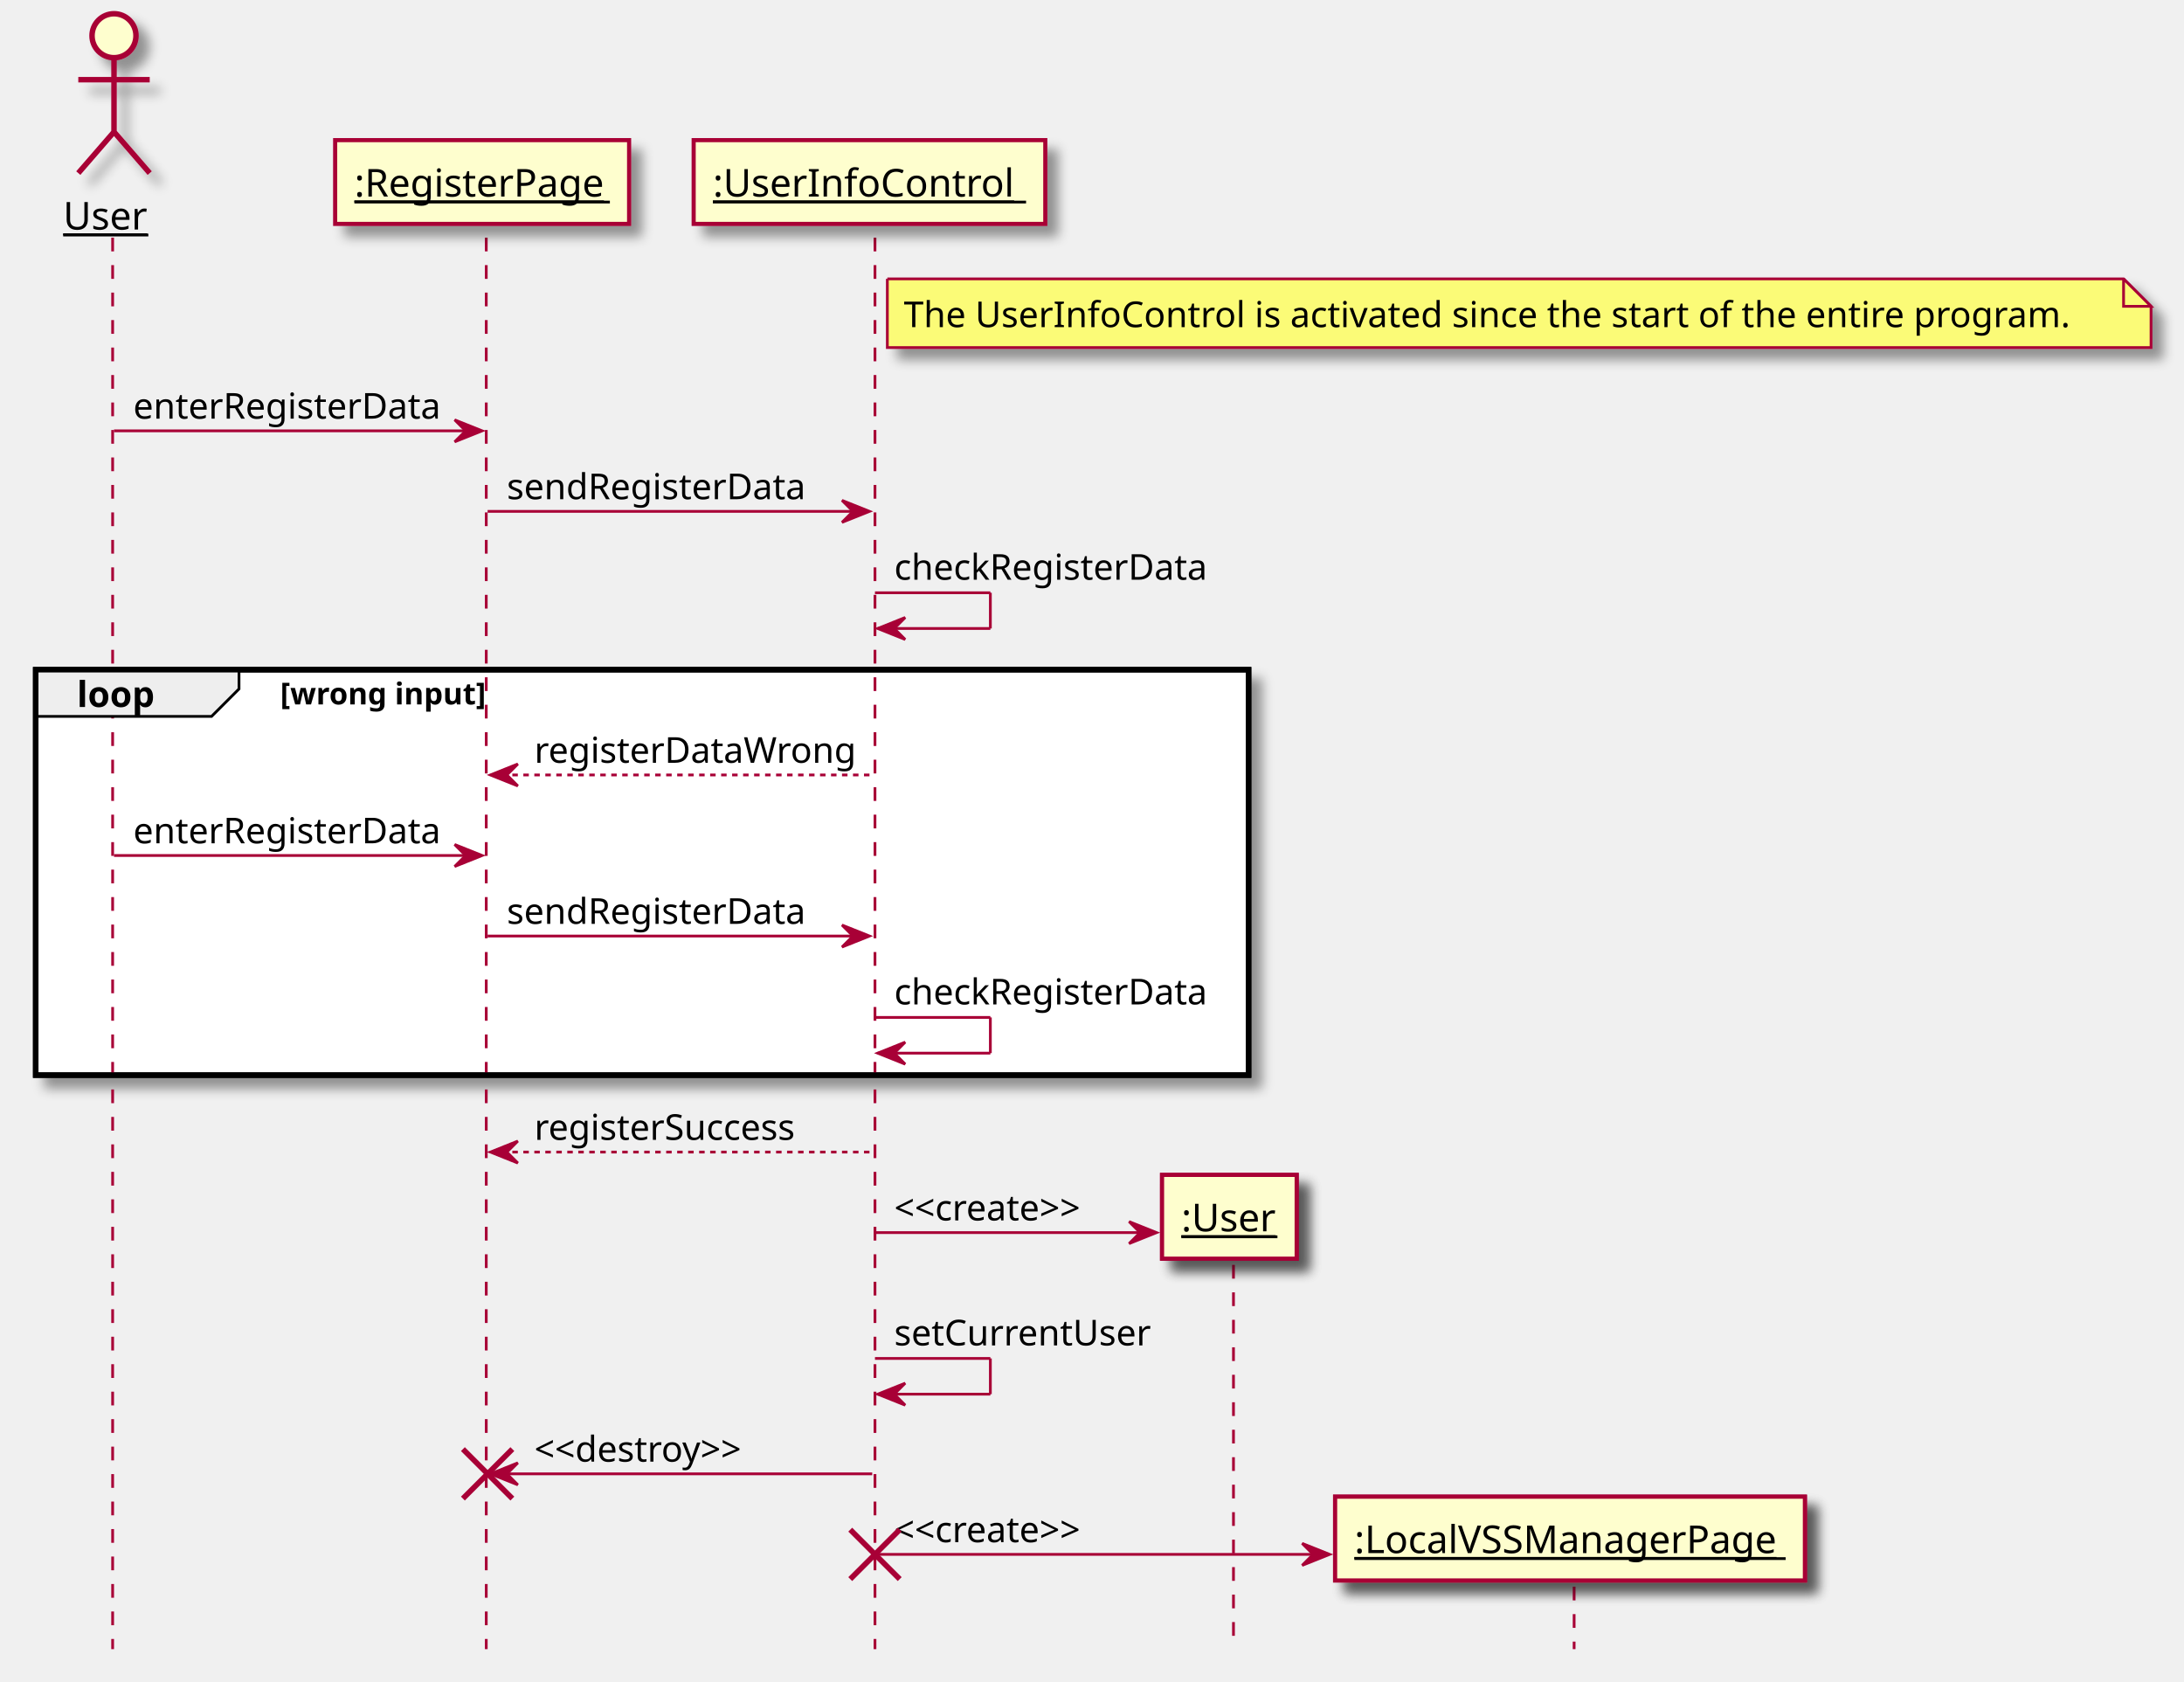
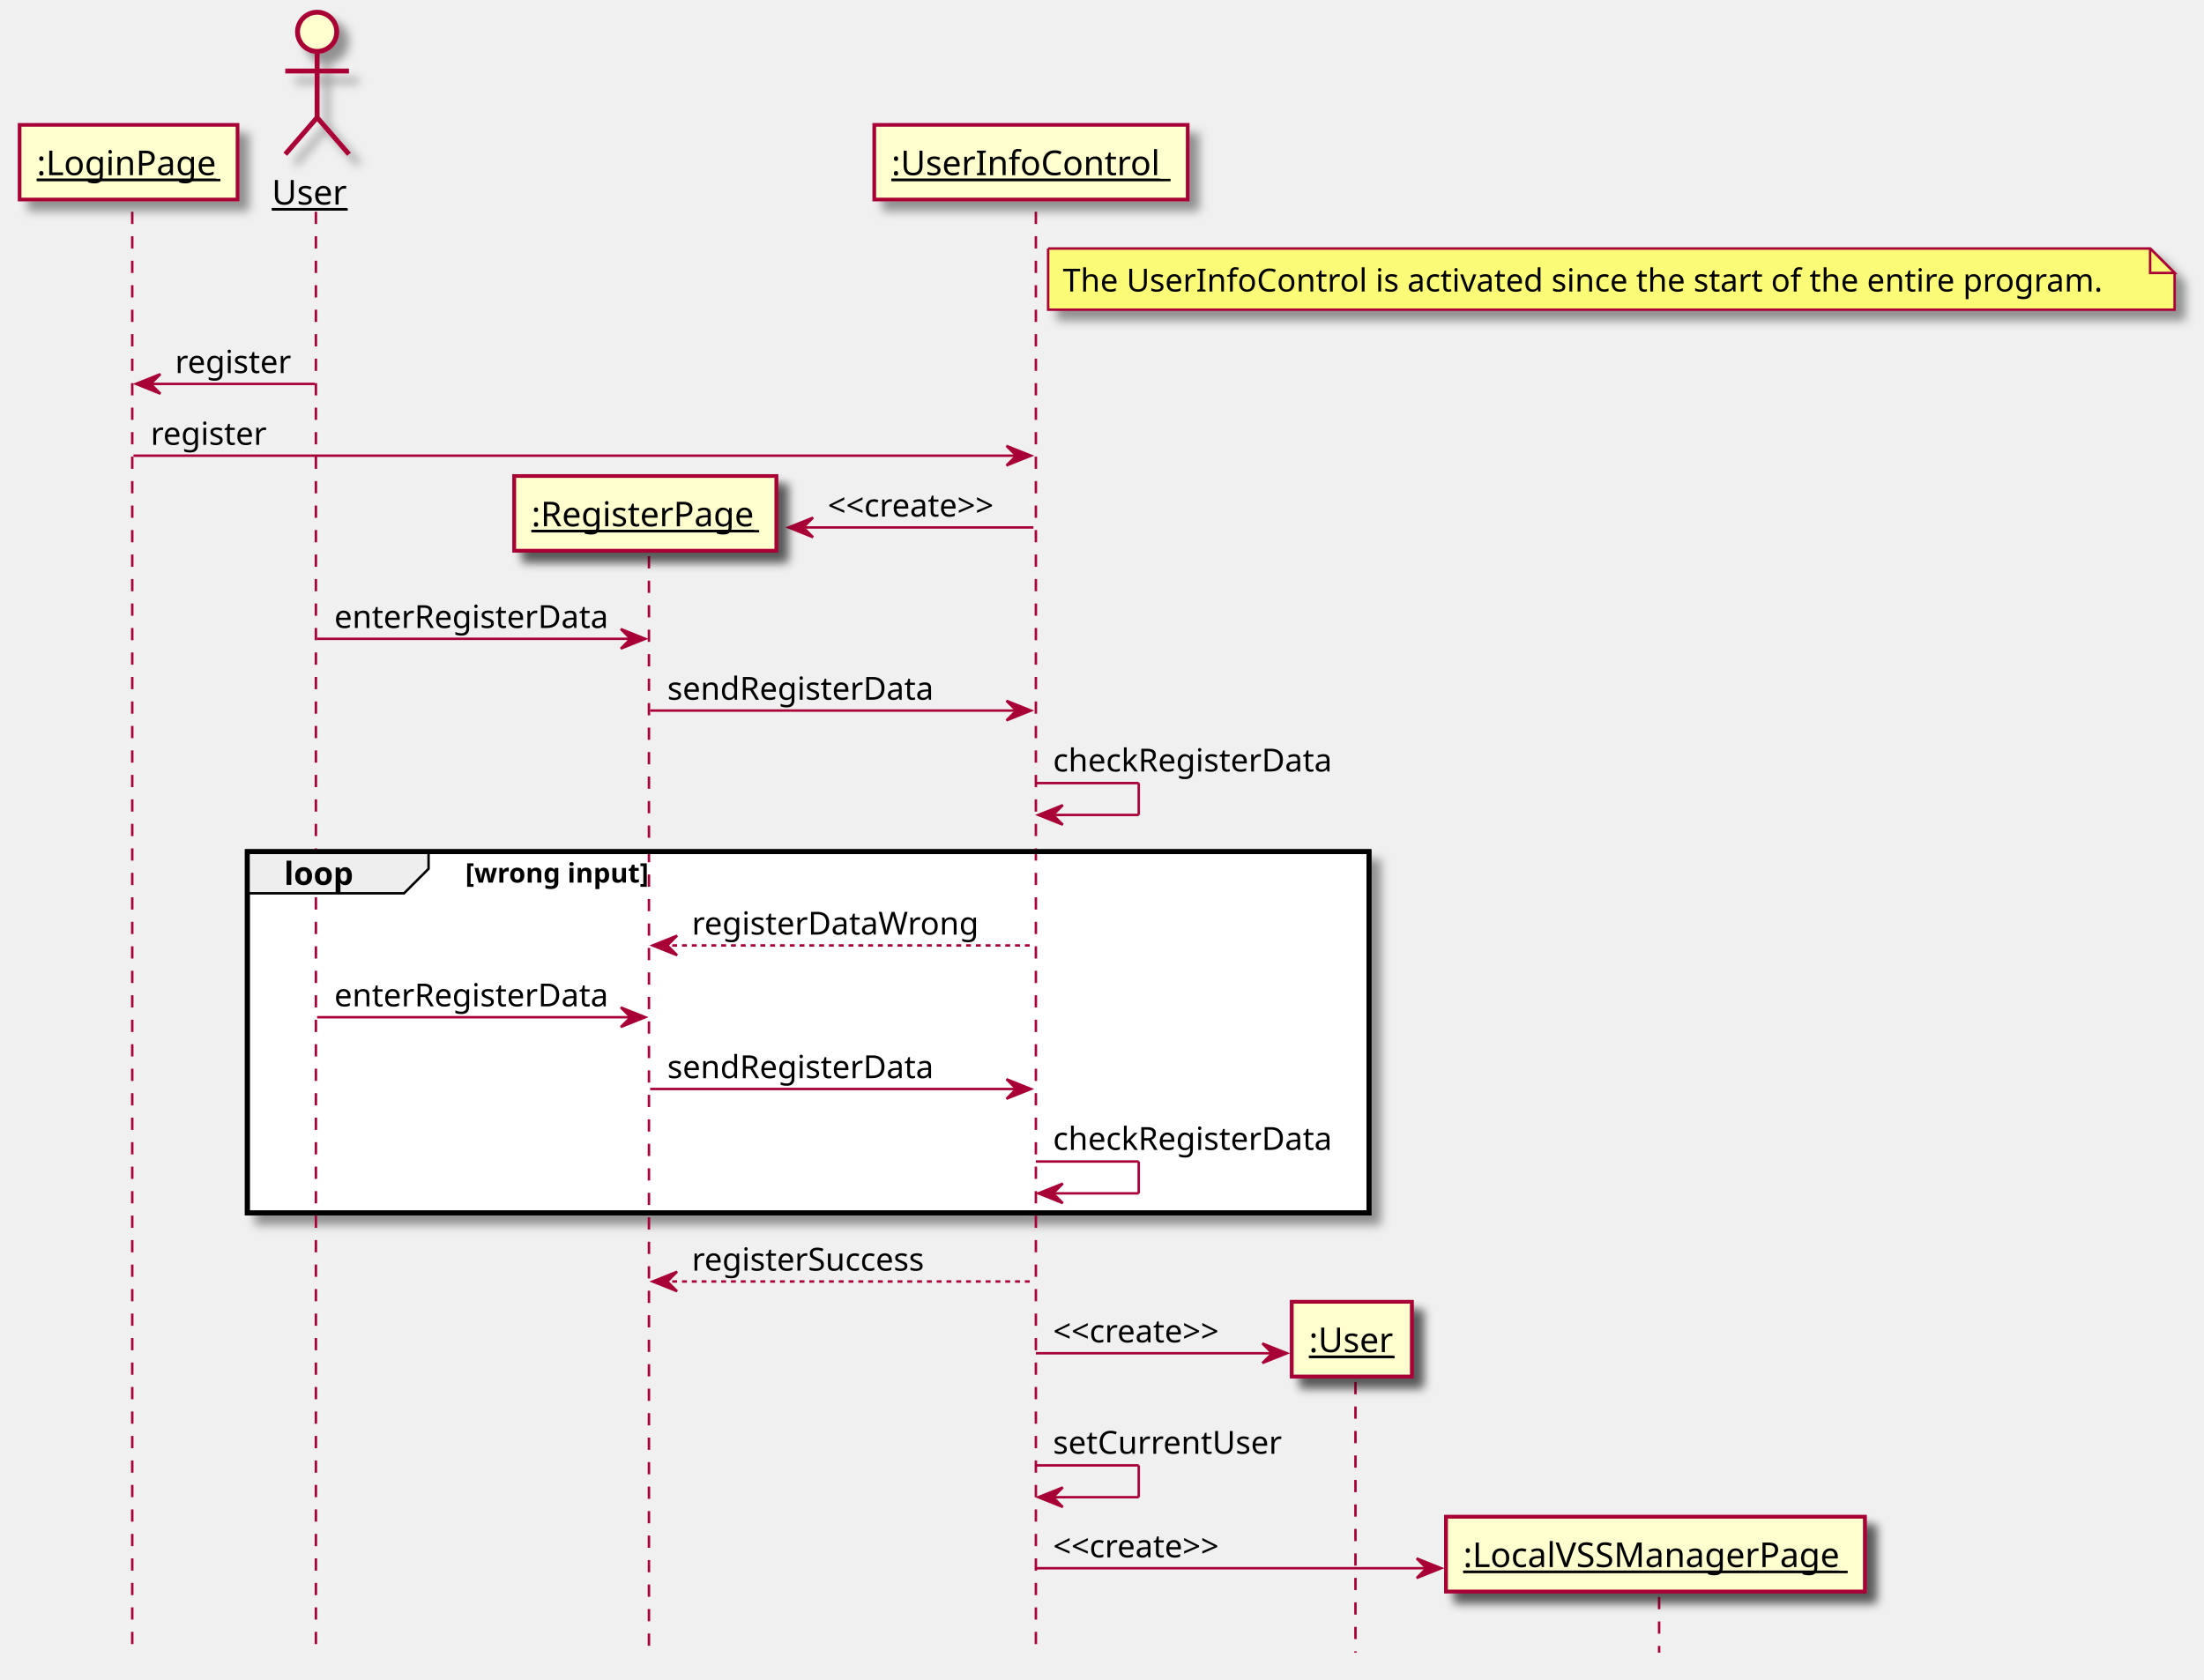
- <svg xmlns="http://www.w3.org/2000/svg" contentScriptType="application/ecmascript" contentStyleType="text/css" height="612px" preserveAspectRatio="none" style="width:795px;height:612px;" version="1.1" viewBox="0 0 795 612" width="795px" zoomAndPan="magnify">
+ <svg xmlns="http://www.w3.org/2000/svg" contentScriptType="application/ecmascript" contentStyleType="text/css" height="686px" preserveAspectRatio="none" style="width:900px;height:686px;" version="1.1" viewBox="0 0 900 686" width="900px" zoomAndPan="magnify">
  <defs>
-     <filter height="300%" id="f1ro2la55lw6bm" width="300%" x="-1" y="-1">
+     <filter height="300%" id="fvzz69rleq8h7" width="300%" x="-1" y="-1">
      <feGaussianBlur result="blurOut" stdDeviation="2.0" />
      <feColorMatrix in="blurOut" result="blurOut2" type="matrix" values="0 0 0 0 0 0 0 0 0 0 0 0 0 0 0 0 0 0 .4 0" />
      <feOffset dx="4.0" dy="4.0" in="blurOut2" result="blurOut3" />
      <feBlend in="SourceGraphic" in2="blurOut3" mode="normal" />
    </filter>
  </defs>
  <g>
-     <rect fill="#FFFFFF" filter="url(#f1ro2la55lw6bm)" height="147.553" style="stroke: #000000; stroke-width: 2.0;" width="441.5" x="13" y="243.731" />
-     <rect fill="#FEFECE" filter="url(#f1ro2la55lw6bm)" height="30.488" style="stroke: #A80036; stroke-width: 1.5;" width="49" x="423" y="427.594" />
-     <text fill="#000000" font-family="sans-serif" font-size="14" lengthAdjust="spacingAndGlyphs" text-decoration="underline" textLength="35" x="430" y="448.129">:User</text>
-     <line style="stroke: #000000; stroke-width: 1.0;" x1="430" x2="465" y1="450.129" y2="450.129" />
-     <rect fill="#FEFECE" filter="url(#f1ro2la55lw6bm)" height="30.488" style="stroke: #A80036; stroke-width: 1.5;" width="171" x="486" y="544.703" />
-     <text fill="#000000" font-family="sans-serif" font-size="14" lengthAdjust="spacingAndGlyphs" text-decoration="underline" textLength="157" x="493" y="565.238">:LocalVSSManagerPage</text>
-     <line style="stroke: #000000; stroke-width: 1.0;" x1="493" x2="650" y1="567.238" y2="567.238" />
-     <line style="stroke: #A80036; stroke-width: 1.0; stroke-dasharray: 5.0,5.0;" x1="41" x2="41" y1="86.488" y2="600.191" />
-     <line style="stroke: #A80036; stroke-width: 1.0; stroke-dasharray: 5.0,5.0;" x1="177" x2="177" y1="86.488" y2="600.191" />
-     <line style="stroke: #A80036; stroke-width: 1.0; stroke-dasharray: 5.0,5.0;" x1="318.5" x2="318.5" y1="86.488" y2="600.191" />
-     <line style="stroke: #A80036; stroke-width: 1.0; stroke-dasharray: 5.0,5.0;" x1="449" x2="449" y1="460.338" y2="600.191" />
-     <line style="stroke: #A80036; stroke-width: 1.0; stroke-dasharray: 5.0,5.0;" x1="573" x2="573" y1="577.447" y2="600.191" />
-     <text fill="#000000" font-family="sans-serif" font-size="14" lengthAdjust="spacingAndGlyphs" text-decoration="underline" textLength="31" x="23" y="83.535">User</text>
-     <line style="stroke: #000000; stroke-width: 1.0;" x1="23" x2="54" y1="85.535" y2="85.535" />
-     <ellipse cx="41.5" cy="13" fill="#FEFECE" filter="url(#f1ro2la55lw6bm)" rx="8" ry="8" style="stroke: #A80036; stroke-width: 2.0;" />
-     <path d="M41.5,21 L41.5,48 M28.5,29 L54.5,29 M41.5,48 L28.5,63 M41.5,48 L54.5,63 " fill="none" filter="url(#f1ro2la55lw6bm)" style="stroke: #A80036; stroke-width: 2.0;" />
-     <rect fill="#FEFECE" filter="url(#f1ro2la55lw6bm)" height="30.488" style="stroke: #A80036; stroke-width: 1.5;" width="107" x="122" y="51" />
-     <text fill="#000000" font-family="sans-serif" font-size="14" lengthAdjust="spacingAndGlyphs" text-decoration="underline" textLength="93" x="129" y="71.535">:RegisterPage</text>
-     <line style="stroke: #000000; stroke-width: 1.0;" x1="129" x2="222" y1="73.535" y2="73.535" />
-     <rect fill="#FEFECE" filter="url(#f1ro2la55lw6bm)" height="30.488" style="stroke: #A80036; stroke-width: 1.5;" width="128" x="252.5" y="51" />
-     <text fill="#000000" font-family="sans-serif" font-size="14" lengthAdjust="spacingAndGlyphs" text-decoration="underline" textLength="114" x="259.5" y="71.535">:UserInfoControl</text>
-     <line style="stroke: #000000; stroke-width: 1.0;" x1="259.5" x2="373.5" y1="73.535" y2="73.535" />
-     <path d="M323,101.488 L323,126.488 L783,126.488 L783,111.488 L773,101.488 L323,101.488 " fill="#FBFB77" filter="url(#f1ro2la55lw6bm)" style="stroke: #A80036; stroke-width: 1.0;" />
-     <path d="M773,101.488 L773,111.488 L783,111.488 L773,101.488 " fill="#FBFB77" style="stroke: #A80036; stroke-width: 1.0;" />
-     <text fill="#000000" font-family="sans-serif" font-size="13" lengthAdjust="spacingAndGlyphs" textLength="439" x="329" y="119.057">The UserInfoControl is activated since the start of the entire program.</text>
-     <polygon fill="#A80036" points="165.5,152.799,175.5,156.799,165.5,160.799,169.5,156.799" style="stroke: #A80036; stroke-width: 1.0;" />
-     <line style="stroke: #A80036; stroke-width: 1.0;" x1="41.5" x2="171.5" y1="156.799" y2="156.799" />
-     <text fill="#000000" font-family="sans-serif" font-size="13" lengthAdjust="spacingAndGlyphs" textLength="112" x="48.5" y="152.367">enterRegisterData</text>
-     <polygon fill="#A80036" points="306.5,182.109,316.5,186.109,306.5,190.109,310.5,186.109" style="stroke: #A80036; stroke-width: 1.0;" />
-     <line style="stroke: #A80036; stroke-width: 1.0;" x1="177.5" x2="312.5" y1="186.109" y2="186.109" />
-     <text fill="#000000" font-family="sans-serif" font-size="13" lengthAdjust="spacingAndGlyphs" textLength="110" x="184.5" y="181.678">sendRegisterData</text>
-     <line style="stroke: #A80036; stroke-width: 1.0;" x1="318.5" x2="360.5" y1="215.731" y2="215.731" />
-     <line style="stroke: #A80036; stroke-width: 1.0;" x1="360.5" x2="360.5" y1="215.731" y2="228.731" />
-     <line style="stroke: #A80036; stroke-width: 1.0;" x1="319.5" x2="360.5" y1="228.731" y2="228.731" />
-     <polygon fill="#A80036" points="329.5,224.731,319.5,228.731,329.5,232.731,325.5,228.731" style="stroke: #A80036; stroke-width: 1.0;" />
-     <text fill="#000000" font-family="sans-serif" font-size="13" lengthAdjust="spacingAndGlyphs" textLength="117" x="325.5" y="210.988">checkRegisterData</text>
-     <path d="M13,243.731 L87,243.731 L87,250.731 L77,260.731 L13,260.731 L13,243.731 " fill="#EEEEEE" style="stroke: #000000; stroke-width: 1.0;" />
-     <rect fill="none" height="147.553" style="stroke: #000000; stroke-width: 2.0;" width="441.5" x="13" y="243.731" />
-     <text fill="#000000" font-family="sans-serif" font-size="13" font-weight="bold" lengthAdjust="spacingAndGlyphs" textLength="29" x="28" y="257.299">loop</text>
-     <text fill="#000000" font-family="sans-serif" font-size="11" font-weight="bold" lengthAdjust="spacingAndGlyphs" textLength="76" x="102" y="256.365">[wrong input]</text>
-     <polygon fill="#A80036" points="188.5,278.041,178.5,282.041,188.5,286.041,184.5,282.041" style="stroke: #A80036; stroke-width: 1.0;" />
-     <line style="stroke: #A80036; stroke-width: 1.0; stroke-dasharray: 2.0,2.0;" x1="182.5" x2="317.5" y1="282.041" y2="282.041" />
-     <text fill="#000000" font-family="sans-serif" font-size="13" lengthAdjust="spacingAndGlyphs" textLength="117" x="194.5" y="277.609">registerDataWrong</text>
-     <polygon fill="#A80036" points="165.5,307.352,175.5,311.352,165.5,315.352,169.5,311.352" style="stroke: #A80036; stroke-width: 1.0;" />
-     <line style="stroke: #A80036; stroke-width: 1.0;" x1="41.5" x2="171.5" y1="311.352" y2="311.352" />
-     <text fill="#000000" font-family="sans-serif" font-size="13" lengthAdjust="spacingAndGlyphs" textLength="112" x="48.5" y="306.92">enterRegisterData</text>
-     <polygon fill="#A80036" points="306.5,336.662,316.5,340.662,306.5,344.662,310.5,340.662" style="stroke: #A80036; stroke-width: 1.0;" />
-     <line style="stroke: #A80036; stroke-width: 1.0;" x1="177.5" x2="312.5" y1="340.662" y2="340.662" />
-     <text fill="#000000" font-family="sans-serif" font-size="13" lengthAdjust="spacingAndGlyphs" textLength="110" x="184.5" y="336.231">sendRegisterData</text>
-     <line style="stroke: #A80036; stroke-width: 1.0;" x1="318.5" x2="360.5" y1="370.283" y2="370.283" />
-     <line style="stroke: #A80036; stroke-width: 1.0;" x1="360.5" x2="360.5" y1="370.283" y2="383.283" />
-     <line style="stroke: #A80036; stroke-width: 1.0;" x1="319.5" x2="360.5" y1="383.283" y2="383.283" />
-     <polygon fill="#A80036" points="329.5,379.283,319.5,383.283,329.5,387.283,325.5,383.283" style="stroke: #A80036; stroke-width: 1.0;" />
-     <text fill="#000000" font-family="sans-serif" font-size="13" lengthAdjust="spacingAndGlyphs" textLength="117" x="325.5" y="365.541">checkRegisterData</text>
-     <polygon fill="#A80036" points="188.5,415.283,178.5,419.283,188.5,423.283,184.5,419.283" style="stroke: #A80036; stroke-width: 1.0;" />
-     <line style="stroke: #A80036; stroke-width: 1.0; stroke-dasharray: 2.0,2.0;" x1="182.5" x2="317.5" y1="419.283" y2="419.283" />
-     <text fill="#000000" font-family="sans-serif" font-size="13" lengthAdjust="spacingAndGlyphs" textLength="98" x="194.5" y="414.852">registerSuccess</text>
-     <polygon fill="#A80036" points="411,444.594,421,448.594,411,452.594,415,448.594" style="stroke: #A80036; stroke-width: 1.0;" />
-     <line style="stroke: #A80036; stroke-width: 1.0;" x1="318.5" x2="417" y1="448.594" y2="448.594" />
-     <text fill="#000000" font-family="sans-serif" font-size="13" lengthAdjust="spacingAndGlyphs" textLength="78" x="325.5" y="444.162">&lt;&lt;create&gt;&gt;</text>
-     <rect fill="#FEFECE" filter="url(#f1ro2la55lw6bm)" height="30.488" style="stroke: #A80036; stroke-width: 1.5;" width="49" x="423" y="427.594" />
-     <text fill="#000000" font-family="sans-serif" font-size="14" lengthAdjust="spacingAndGlyphs" text-decoration="underline" textLength="35" x="430" y="448.129">:User</text>
-     <line style="stroke: #000000; stroke-width: 1.0;" x1="430" x2="465" y1="450.129" y2="450.129" />
-     <line style="stroke: #A80036; stroke-width: 1.0;" x1="318.5" x2="360.5" y1="494.393" y2="494.393" />
-     <line style="stroke: #A80036; stroke-width: 1.0;" x1="360.5" x2="360.5" y1="494.393" y2="507.393" />
-     <line style="stroke: #A80036; stroke-width: 1.0;" x1="319.5" x2="360.5" y1="507.393" y2="507.393" />
-     <polygon fill="#A80036" points="329.5,503.393,319.5,507.393,329.5,511.393,325.5,507.393" style="stroke: #A80036; stroke-width: 1.0;" />
-     <text fill="#000000" font-family="sans-serif" font-size="13" lengthAdjust="spacingAndGlyphs" textLength="94" x="325.5" y="489.65">setCurrentUser</text>
-     <polygon fill="#A80036" points="188.5,532.393,178.5,536.393,188.5,540.393,184.5,536.393" style="stroke: #A80036; stroke-width: 1.0;" />
-     <line style="stroke: #A80036; stroke-width: 1.0;" x1="182.5" x2="317.5" y1="536.393" y2="536.393" />
-     <text fill="#000000" font-family="sans-serif" font-size="13" lengthAdjust="spacingAndGlyphs" textLength="87" x="194.5" y="531.961">&lt;&lt;destroy&gt;&gt;</text>
-     <line style="stroke: #A80036; stroke-width: 2.0;" x1="168.5" x2="186.5" y1="527.393" y2="545.393" />
-     <line style="stroke: #A80036; stroke-width: 2.0;" x1="168.5" x2="186.5" y1="545.393" y2="527.393" />
-     <polygon fill="#A80036" points="474,561.703,484,565.703,474,569.703,478,565.703" style="stroke: #A80036; stroke-width: 1.0;" />
-     <line style="stroke: #A80036; stroke-width: 1.0;" x1="318.5" x2="480" y1="565.703" y2="565.703" />
-     <text fill="#000000" font-family="sans-serif" font-size="13" lengthAdjust="spacingAndGlyphs" textLength="78" x="325.5" y="561.271">&lt;&lt;create&gt;&gt;</text>
-     <rect fill="#FEFECE" filter="url(#f1ro2la55lw6bm)" height="30.488" style="stroke: #A80036; stroke-width: 1.5;" width="171" x="486" y="544.703" />
-     <text fill="#000000" font-family="sans-serif" font-size="14" lengthAdjust="spacingAndGlyphs" text-decoration="underline" textLength="157" x="493" y="565.238">:LocalVSSManagerPage</text>
-     <line style="stroke: #000000; stroke-width: 1.0;" x1="493" x2="650" y1="567.238" y2="567.238" />
-     <line style="stroke: #A80036; stroke-width: 2.0;" x1="309.5" x2="327.5" y1="556.703" y2="574.703" />
-     <line style="stroke: #A80036; stroke-width: 2.0;" x1="309.5" x2="327.5" y1="574.703" y2="556.703" />
+     <rect fill="#FEFECE" filter="url(#fvzz69rleq8h7)" height="30.488" style="stroke: #A80036; stroke-width: 1.5;" width="107" x="210" y="194.42" />
+     <text fill="#000000" font-family="sans-serif" font-size="14" lengthAdjust="spacingAndGlyphs" text-decoration="underline" textLength="93" x="217" y="214.955">:RegisterPage</text>
+     <line style="stroke: #000000; stroke-width: 1.0;" x1="217" x2="310" y1="216.955" y2="216.955" />
+     <rect fill="#FFFFFF" filter="url(#fvzz69rleq8h7)" height="147.553" style="stroke: #000000; stroke-width: 2.0;" width="458" x="101" y="347.84" />
+     <rect fill="#FEFECE" filter="url(#fvzz69rleq8h7)" height="30.488" style="stroke: #A80036; stroke-width: 1.5;" width="49" x="527.5" y="531.703" />
+     <text fill="#000000" font-family="sans-serif" font-size="14" lengthAdjust="spacingAndGlyphs" text-decoration="underline" textLength="35" x="534.5" y="552.238">:User</text>
+     <line style="stroke: #000000; stroke-width: 1.0;" x1="534.5" x2="569.5" y1="554.238" y2="554.238" />
+     <rect fill="#FEFECE" filter="url(#fvzz69rleq8h7)" height="30.488" style="stroke: #A80036; stroke-width: 1.5;" width="171" x="590.5" y="619.502" />
+     <text fill="#000000" font-family="sans-serif" font-size="14" lengthAdjust="spacingAndGlyphs" text-decoration="underline" textLength="157" x="597.5" y="640.037">:LocalVSSManagerPage</text>
+     <line style="stroke: #000000; stroke-width: 1.0;" x1="597.5" x2="754.5" y1="642.037" y2="642.037" />
+     <line style="stroke: #A80036; stroke-width: 1.0; stroke-dasharray: 5.0,5.0;" x1="54" x2="54" y1="86.488" y2="674.99" />
+     <line style="stroke: #A80036; stroke-width: 1.0; stroke-dasharray: 5.0,5.0;" x1="129" x2="129" y1="86.488" y2="674.99" />
+     <line style="stroke: #A80036; stroke-width: 1.0; stroke-dasharray: 5.0,5.0;" x1="265" x2="265" y1="227.164" y2="674.99" />
+     <line style="stroke: #A80036; stroke-width: 1.0; stroke-dasharray: 5.0,5.0;" x1="423" x2="423" y1="86.488" y2="674.99" />
+     <line style="stroke: #A80036; stroke-width: 1.0; stroke-dasharray: 5.0,5.0;" x1="553.5" x2="553.5" y1="564.447" y2="674.99" />
+     <line style="stroke: #A80036; stroke-width: 1.0; stroke-dasharray: 5.0,5.0;" x1="677.5" x2="677.5" y1="652.246" y2="674.99" />
+     <rect fill="#FEFECE" filter="url(#fvzz69rleq8h7)" height="30.488" style="stroke: #A80036; stroke-width: 1.5;" width="89" x="8" y="51" />
+     <text fill="#000000" font-family="sans-serif" font-size="14" lengthAdjust="spacingAndGlyphs" text-decoration="underline" textLength="75" x="15" y="71.535">:LoginPage</text>
+     <line style="stroke: #000000; stroke-width: 1.0;" x1="15" x2="90" y1="73.535" y2="73.535" />
+     <text fill="#000000" font-family="sans-serif" font-size="14" lengthAdjust="spacingAndGlyphs" text-decoration="underline" textLength="31" x="111" y="83.535">User</text>
+     <line style="stroke: #000000; stroke-width: 1.0;" x1="111" x2="142" y1="85.535" y2="85.535" />
+     <ellipse cx="129.5" cy="13" fill="#FEFECE" filter="url(#fvzz69rleq8h7)" rx="8" ry="8" style="stroke: #A80036; stroke-width: 2.0;" />
+     <path d="M129.5,21 L129.5,48 M116.5,29 L142.5,29 M129.5,48 L116.5,63 M129.5,48 L142.5,63 " fill="none" filter="url(#fvzz69rleq8h7)" style="stroke: #A80036; stroke-width: 2.0;" />
+     <rect fill="#FEFECE" filter="url(#fvzz69rleq8h7)" height="30.488" style="stroke: #A80036; stroke-width: 1.5;" width="128" x="357" y="51" />
+     <text fill="#000000" font-family="sans-serif" font-size="14" lengthAdjust="spacingAndGlyphs" text-decoration="underline" textLength="114" x="364" y="71.535">:UserInfoControl</text>
+     <line style="stroke: #000000; stroke-width: 1.0;" x1="364" x2="478" y1="73.535" y2="73.535" />
+     <path d="M428,101.488 L428,126.488 L888,126.488 L888,111.488 L878,101.488 L428,101.488 " fill="#FBFB77" filter="url(#fvzz69rleq8h7)" style="stroke: #A80036; stroke-width: 1.0;" />
+     <path d="M878,101.488 L878,111.488 L888,111.488 L878,101.488 " fill="#FBFB77" style="stroke: #A80036; stroke-width: 1.0;" />
+     <text fill="#000000" font-family="sans-serif" font-size="13" lengthAdjust="spacingAndGlyphs" textLength="439" x="434" y="119.057">The UserInfoControl is activated since the start of the entire program.</text>
+     <polygon fill="#A80036" points="65.5,152.799,55.5,156.799,65.5,160.799,61.5,156.799" style="stroke: #A80036; stroke-width: 1.0;" />
+     <line style="stroke: #A80036; stroke-width: 1.0;" x1="59.5" x2="128.5" y1="156.799" y2="156.799" />
+     <text fill="#000000" font-family="sans-serif" font-size="13" lengthAdjust="spacingAndGlyphs" textLength="48" x="71.5" y="152.367">register</text>
+     <polygon fill="#A80036" points="411,182.109,421,186.109,411,190.109,415,186.109" style="stroke: #A80036; stroke-width: 1.0;" />
+     <line style="stroke: #A80036; stroke-width: 1.0;" x1="54.5" x2="417" y1="186.109" y2="186.109" />
+     <text fill="#000000" font-family="sans-serif" font-size="13" lengthAdjust="spacingAndGlyphs" textLength="48" x="61.5" y="181.678">register</text>
+     <polygon fill="#A80036" points="332,211.42,322,215.42,332,219.42,328,215.42" style="stroke: #A80036; stroke-width: 1.0;" />
+     <line style="stroke: #A80036; stroke-width: 1.0;" x1="326" x2="422" y1="215.42" y2="215.42" />
+     <text fill="#000000" font-family="sans-serif" font-size="13" lengthAdjust="spacingAndGlyphs" textLength="78" x="338" y="210.988">&lt;&lt;create&gt;&gt;</text>
+     <rect fill="#FEFECE" filter="url(#fvzz69rleq8h7)" height="30.488" style="stroke: #A80036; stroke-width: 1.5;" width="107" x="210" y="194.42" />
+     <text fill="#000000" font-family="sans-serif" font-size="14" lengthAdjust="spacingAndGlyphs" text-decoration="underline" textLength="93" x="217" y="214.955">:RegisterPage</text>
+     <line style="stroke: #000000; stroke-width: 1.0;" x1="217" x2="310" y1="216.955" y2="216.955" />
+     <polygon fill="#A80036" points="253.5,256.908,263.5,260.908,253.5,264.908,257.5,260.908" style="stroke: #A80036; stroke-width: 1.0;" />
+     <line style="stroke: #A80036; stroke-width: 1.0;" x1="129.5" x2="259.5" y1="260.908" y2="260.908" />
+     <text fill="#000000" font-family="sans-serif" font-size="13" lengthAdjust="spacingAndGlyphs" textLength="112" x="136.5" y="256.477">enterRegisterData</text>
+     <polygon fill="#A80036" points="411,286.219,421,290.219,411,294.219,415,290.219" style="stroke: #A80036; stroke-width: 1.0;" />
+     <line style="stroke: #A80036; stroke-width: 1.0;" x1="265.5" x2="417" y1="290.219" y2="290.219" />
+     <text fill="#000000" font-family="sans-serif" font-size="13" lengthAdjust="spacingAndGlyphs" textLength="110" x="272.5" y="285.787">sendRegisterData</text>
+     <line style="stroke: #A80036; stroke-width: 1.0;" x1="423" x2="465" y1="319.84" y2="319.84" />
+     <line style="stroke: #A80036; stroke-width: 1.0;" x1="465" x2="465" y1="319.84" y2="332.84" />
+     <line style="stroke: #A80036; stroke-width: 1.0;" x1="424" x2="465" y1="332.84" y2="332.84" />
+     <polygon fill="#A80036" points="434,328.84,424,332.84,434,336.84,430,332.84" style="stroke: #A80036; stroke-width: 1.0;" />
+     <text fill="#000000" font-family="sans-serif" font-size="13" lengthAdjust="spacingAndGlyphs" textLength="117" x="430" y="315.098">checkRegisterData</text>
+     <path d="M101,347.84 L175,347.84 L175,354.84 L165,364.84 L101,364.84 L101,347.84 " fill="#EEEEEE" style="stroke: #000000; stroke-width: 1.0;" />
+     <rect fill="none" height="147.553" style="stroke: #000000; stroke-width: 2.0;" width="458" x="101" y="347.84" />
+     <text fill="#000000" font-family="sans-serif" font-size="13" font-weight="bold" lengthAdjust="spacingAndGlyphs" textLength="29" x="116" y="361.408">loop</text>
+     <text fill="#000000" font-family="sans-serif" font-size="11" font-weight="bold" lengthAdjust="spacingAndGlyphs" textLength="76" x="190" y="360.475">[wrong input]</text>
+     <polygon fill="#A80036" points="276.5,382.15,266.5,386.15,276.5,390.15,272.5,386.15" style="stroke: #A80036; stroke-width: 1.0;" />
+     <line style="stroke: #A80036; stroke-width: 1.0; stroke-dasharray: 2.0,2.0;" x1="270.5" x2="422" y1="386.15" y2="386.15" />
+     <text fill="#000000" font-family="sans-serif" font-size="13" lengthAdjust="spacingAndGlyphs" textLength="117" x="282.5" y="381.719">registerDataWrong</text>
+     <polygon fill="#A80036" points="253.5,411.461,263.5,415.461,253.5,419.461,257.5,415.461" style="stroke: #A80036; stroke-width: 1.0;" />
+     <line style="stroke: #A80036; stroke-width: 1.0;" x1="129.5" x2="259.5" y1="415.461" y2="415.461" />
+     <text fill="#000000" font-family="sans-serif" font-size="13" lengthAdjust="spacingAndGlyphs" textLength="112" x="136.5" y="411.029">enterRegisterData</text>
+     <polygon fill="#A80036" points="411,440.772,421,444.772,411,448.772,415,444.772" style="stroke: #A80036; stroke-width: 1.0;" />
+     <line style="stroke: #A80036; stroke-width: 1.0;" x1="265.5" x2="417" y1="444.772" y2="444.772" />
+     <text fill="#000000" font-family="sans-serif" font-size="13" lengthAdjust="spacingAndGlyphs" textLength="110" x="272.5" y="440.34">sendRegisterData</text>
+     <line style="stroke: #A80036; stroke-width: 1.0;" x1="423" x2="465" y1="474.393" y2="474.393" />
+     <line style="stroke: #A80036; stroke-width: 1.0;" x1="465" x2="465" y1="474.393" y2="487.393" />
+     <line style="stroke: #A80036; stroke-width: 1.0;" x1="424" x2="465" y1="487.393" y2="487.393" />
+     <polygon fill="#A80036" points="434,483.393,424,487.393,434,491.393,430,487.393" style="stroke: #A80036; stroke-width: 1.0;" />
+     <text fill="#000000" font-family="sans-serif" font-size="13" lengthAdjust="spacingAndGlyphs" textLength="117" x="430" y="469.65">checkRegisterData</text>
+     <polygon fill="#A80036" points="276.5,519.393,266.5,523.393,276.5,527.393,272.5,523.393" style="stroke: #A80036; stroke-width: 1.0;" />
+     <line style="stroke: #A80036; stroke-width: 1.0; stroke-dasharray: 2.0,2.0;" x1="270.5" x2="422" y1="523.393" y2="523.393" />
+     <text fill="#000000" font-family="sans-serif" font-size="13" lengthAdjust="spacingAndGlyphs" textLength="98" x="282.5" y="518.961">registerSuccess</text>
+     <polygon fill="#A80036" points="515.5,548.703,525.5,552.703,515.5,556.703,519.5,552.703" style="stroke: #A80036; stroke-width: 1.0;" />
+     <line style="stroke: #A80036; stroke-width: 1.0;" x1="423" x2="521.5" y1="552.703" y2="552.703" />
+     <text fill="#000000" font-family="sans-serif" font-size="13" lengthAdjust="spacingAndGlyphs" textLength="78" x="430" y="548.271">&lt;&lt;create&gt;&gt;</text>
+     <rect fill="#FEFECE" filter="url(#fvzz69rleq8h7)" height="30.488" style="stroke: #A80036; stroke-width: 1.5;" width="49" x="527.5" y="531.703" />
+     <text fill="#000000" font-family="sans-serif" font-size="14" lengthAdjust="spacingAndGlyphs" text-decoration="underline" textLength="35" x="534.5" y="552.238">:User</text>
+     <line style="stroke: #000000; stroke-width: 1.0;" x1="534.5" x2="569.5" y1="554.238" y2="554.238" />
+     <line style="stroke: #A80036; stroke-width: 1.0;" x1="423" x2="465" y1="598.502" y2="598.502" />
+     <line style="stroke: #A80036; stroke-width: 1.0;" x1="465" x2="465" y1="598.502" y2="611.502" />
+     <line style="stroke: #A80036; stroke-width: 1.0;" x1="424" x2="465" y1="611.502" y2="611.502" />
+     <polygon fill="#A80036" points="434,607.502,424,611.502,434,615.502,430,611.502" style="stroke: #A80036; stroke-width: 1.0;" />
+     <text fill="#000000" font-family="sans-serif" font-size="13" lengthAdjust="spacingAndGlyphs" textLength="94" x="430" y="593.76">setCurrentUser</text>
+     <polygon fill="#A80036" points="578.5,636.502,588.5,640.502,578.5,644.502,582.5,640.502" style="stroke: #A80036; stroke-width: 1.0;" />
+     <line style="stroke: #A80036; stroke-width: 1.0;" x1="423" x2="584.5" y1="640.502" y2="640.502" />
+     <text fill="#000000" font-family="sans-serif" font-size="13" lengthAdjust="spacingAndGlyphs" textLength="78" x="430" y="636.07">&lt;&lt;create&gt;&gt;</text>
+     <rect fill="#FEFECE" filter="url(#fvzz69rleq8h7)" height="30.488" style="stroke: #A80036; stroke-width: 1.5;" width="171" x="590.5" y="619.502" />
+     <text fill="#000000" font-family="sans-serif" font-size="14" lengthAdjust="spacingAndGlyphs" text-decoration="underline" textLength="157" x="597.5" y="640.037">:LocalVSSManagerPage</text>
+     <line style="stroke: #000000; stroke-width: 1.0;" x1="597.5" x2="754.5" y1="642.037" y2="642.037" />
  </g>
</svg>
